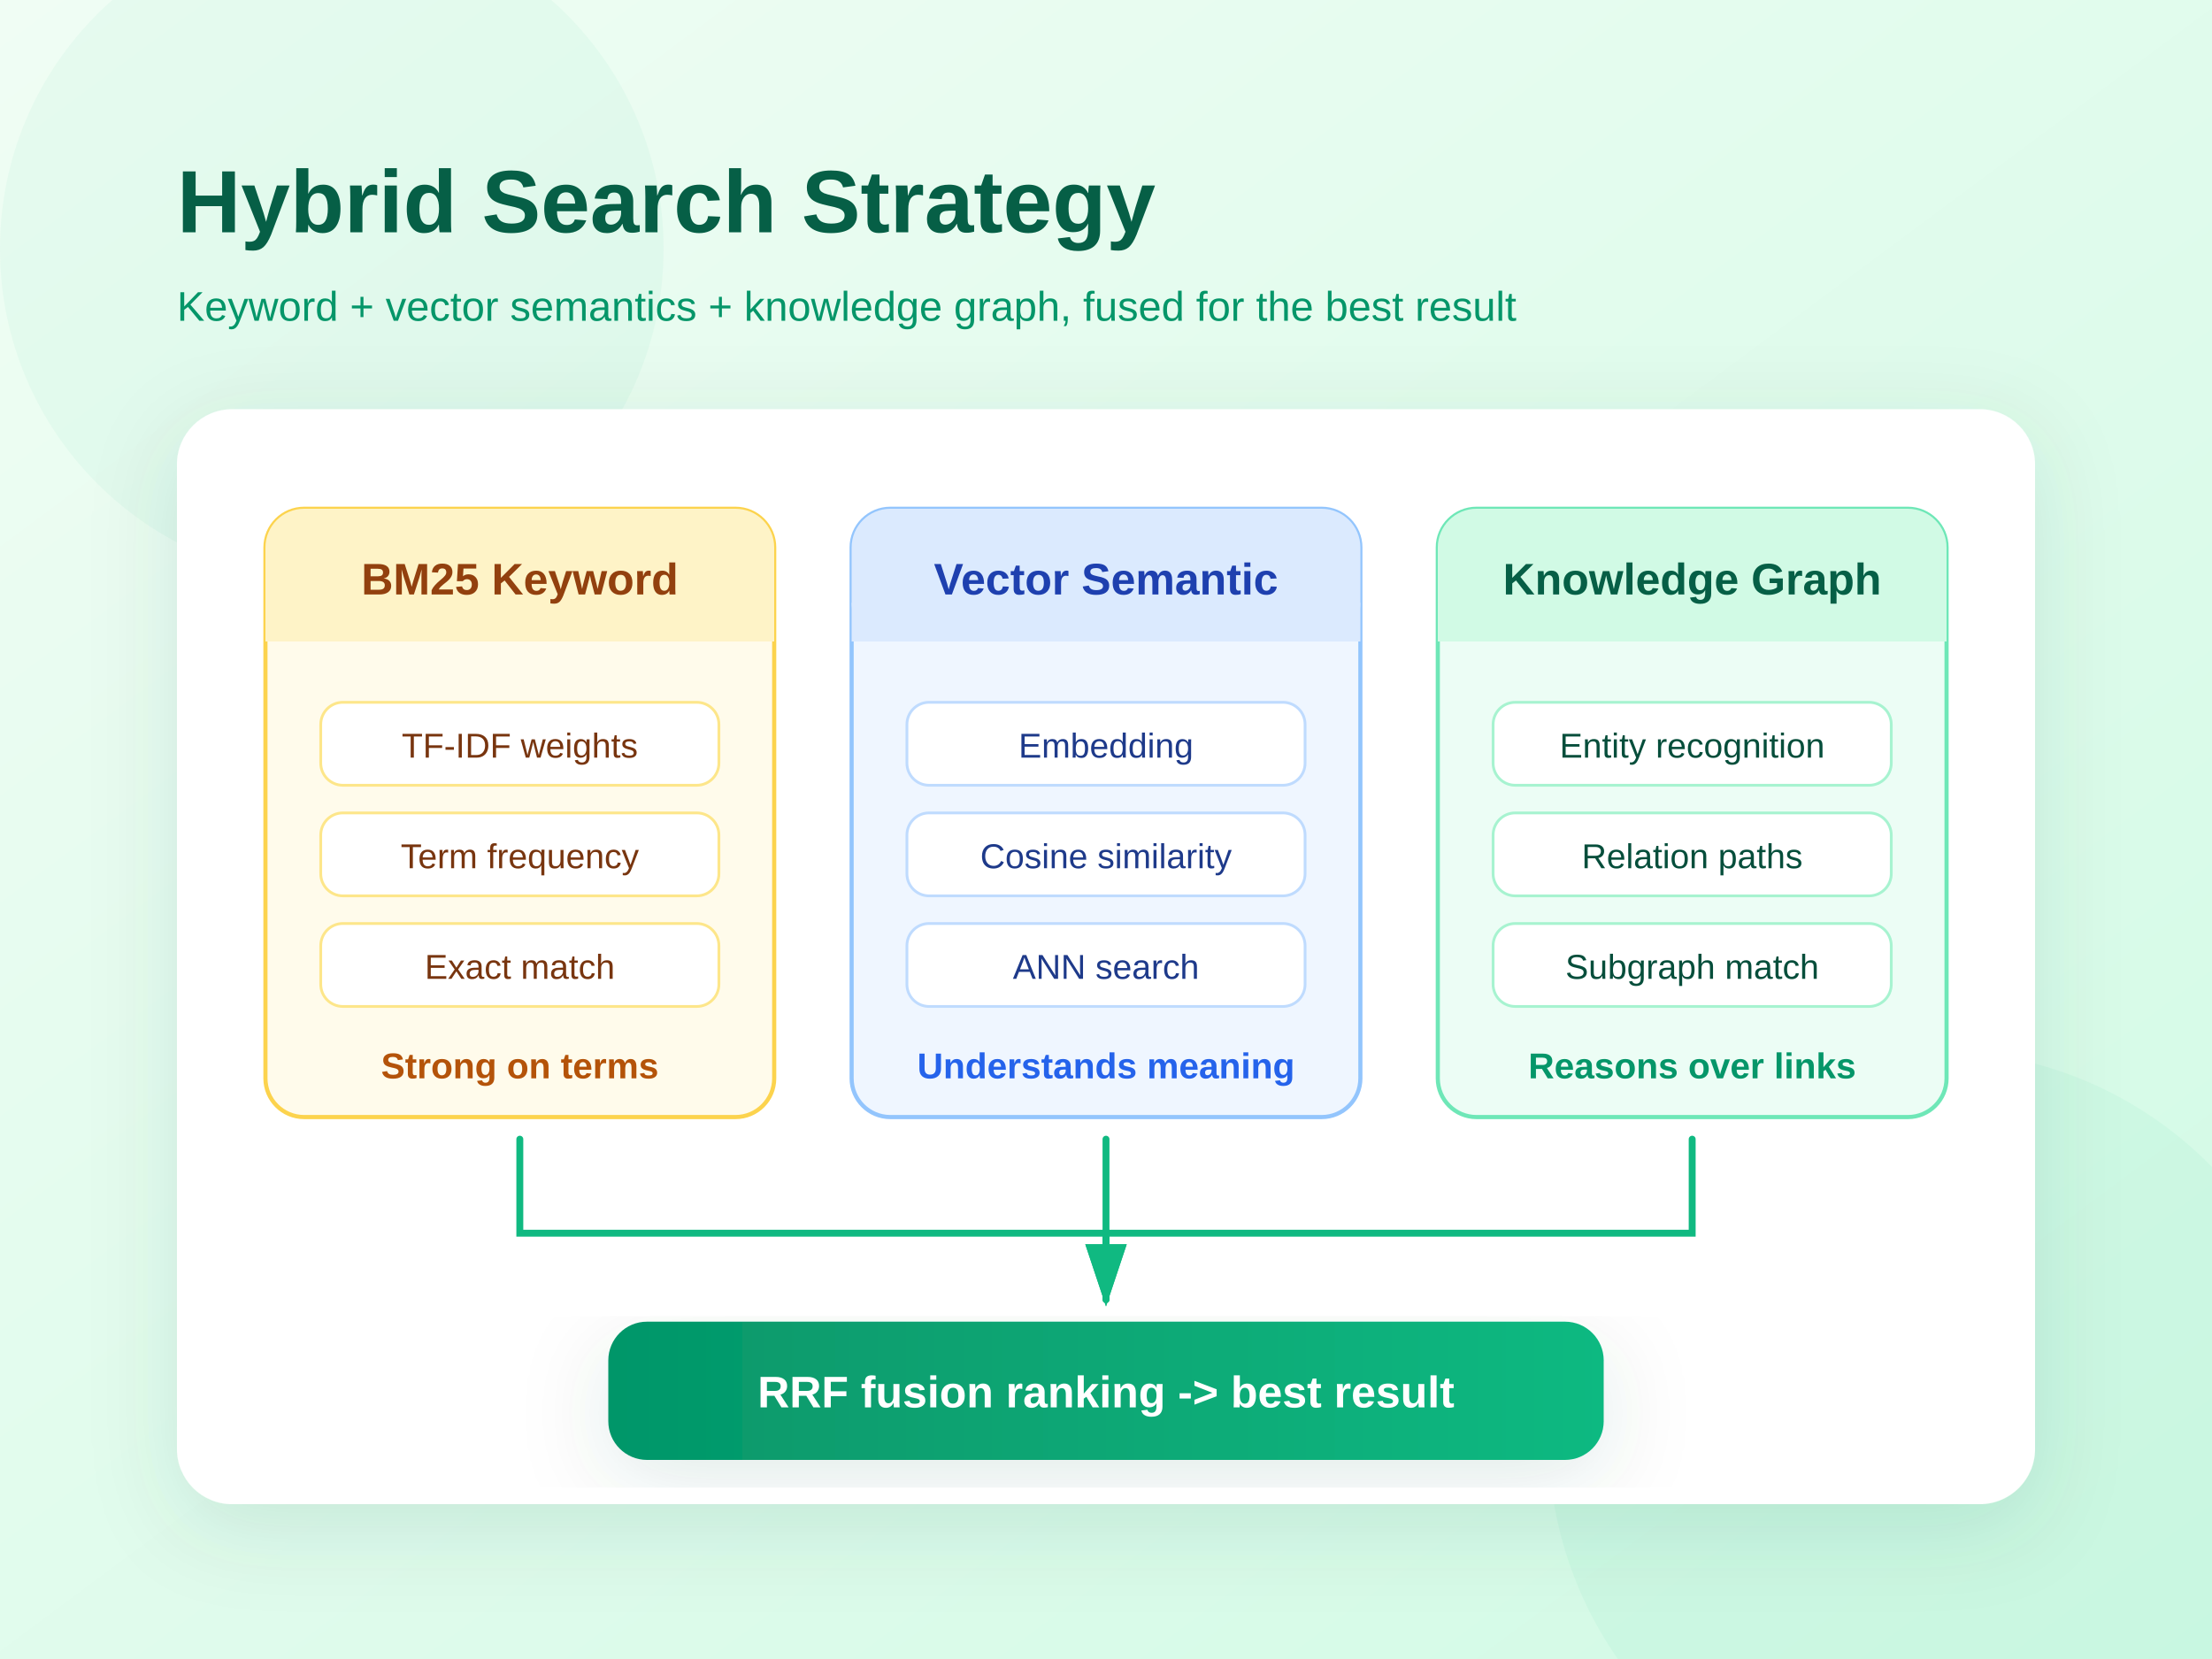
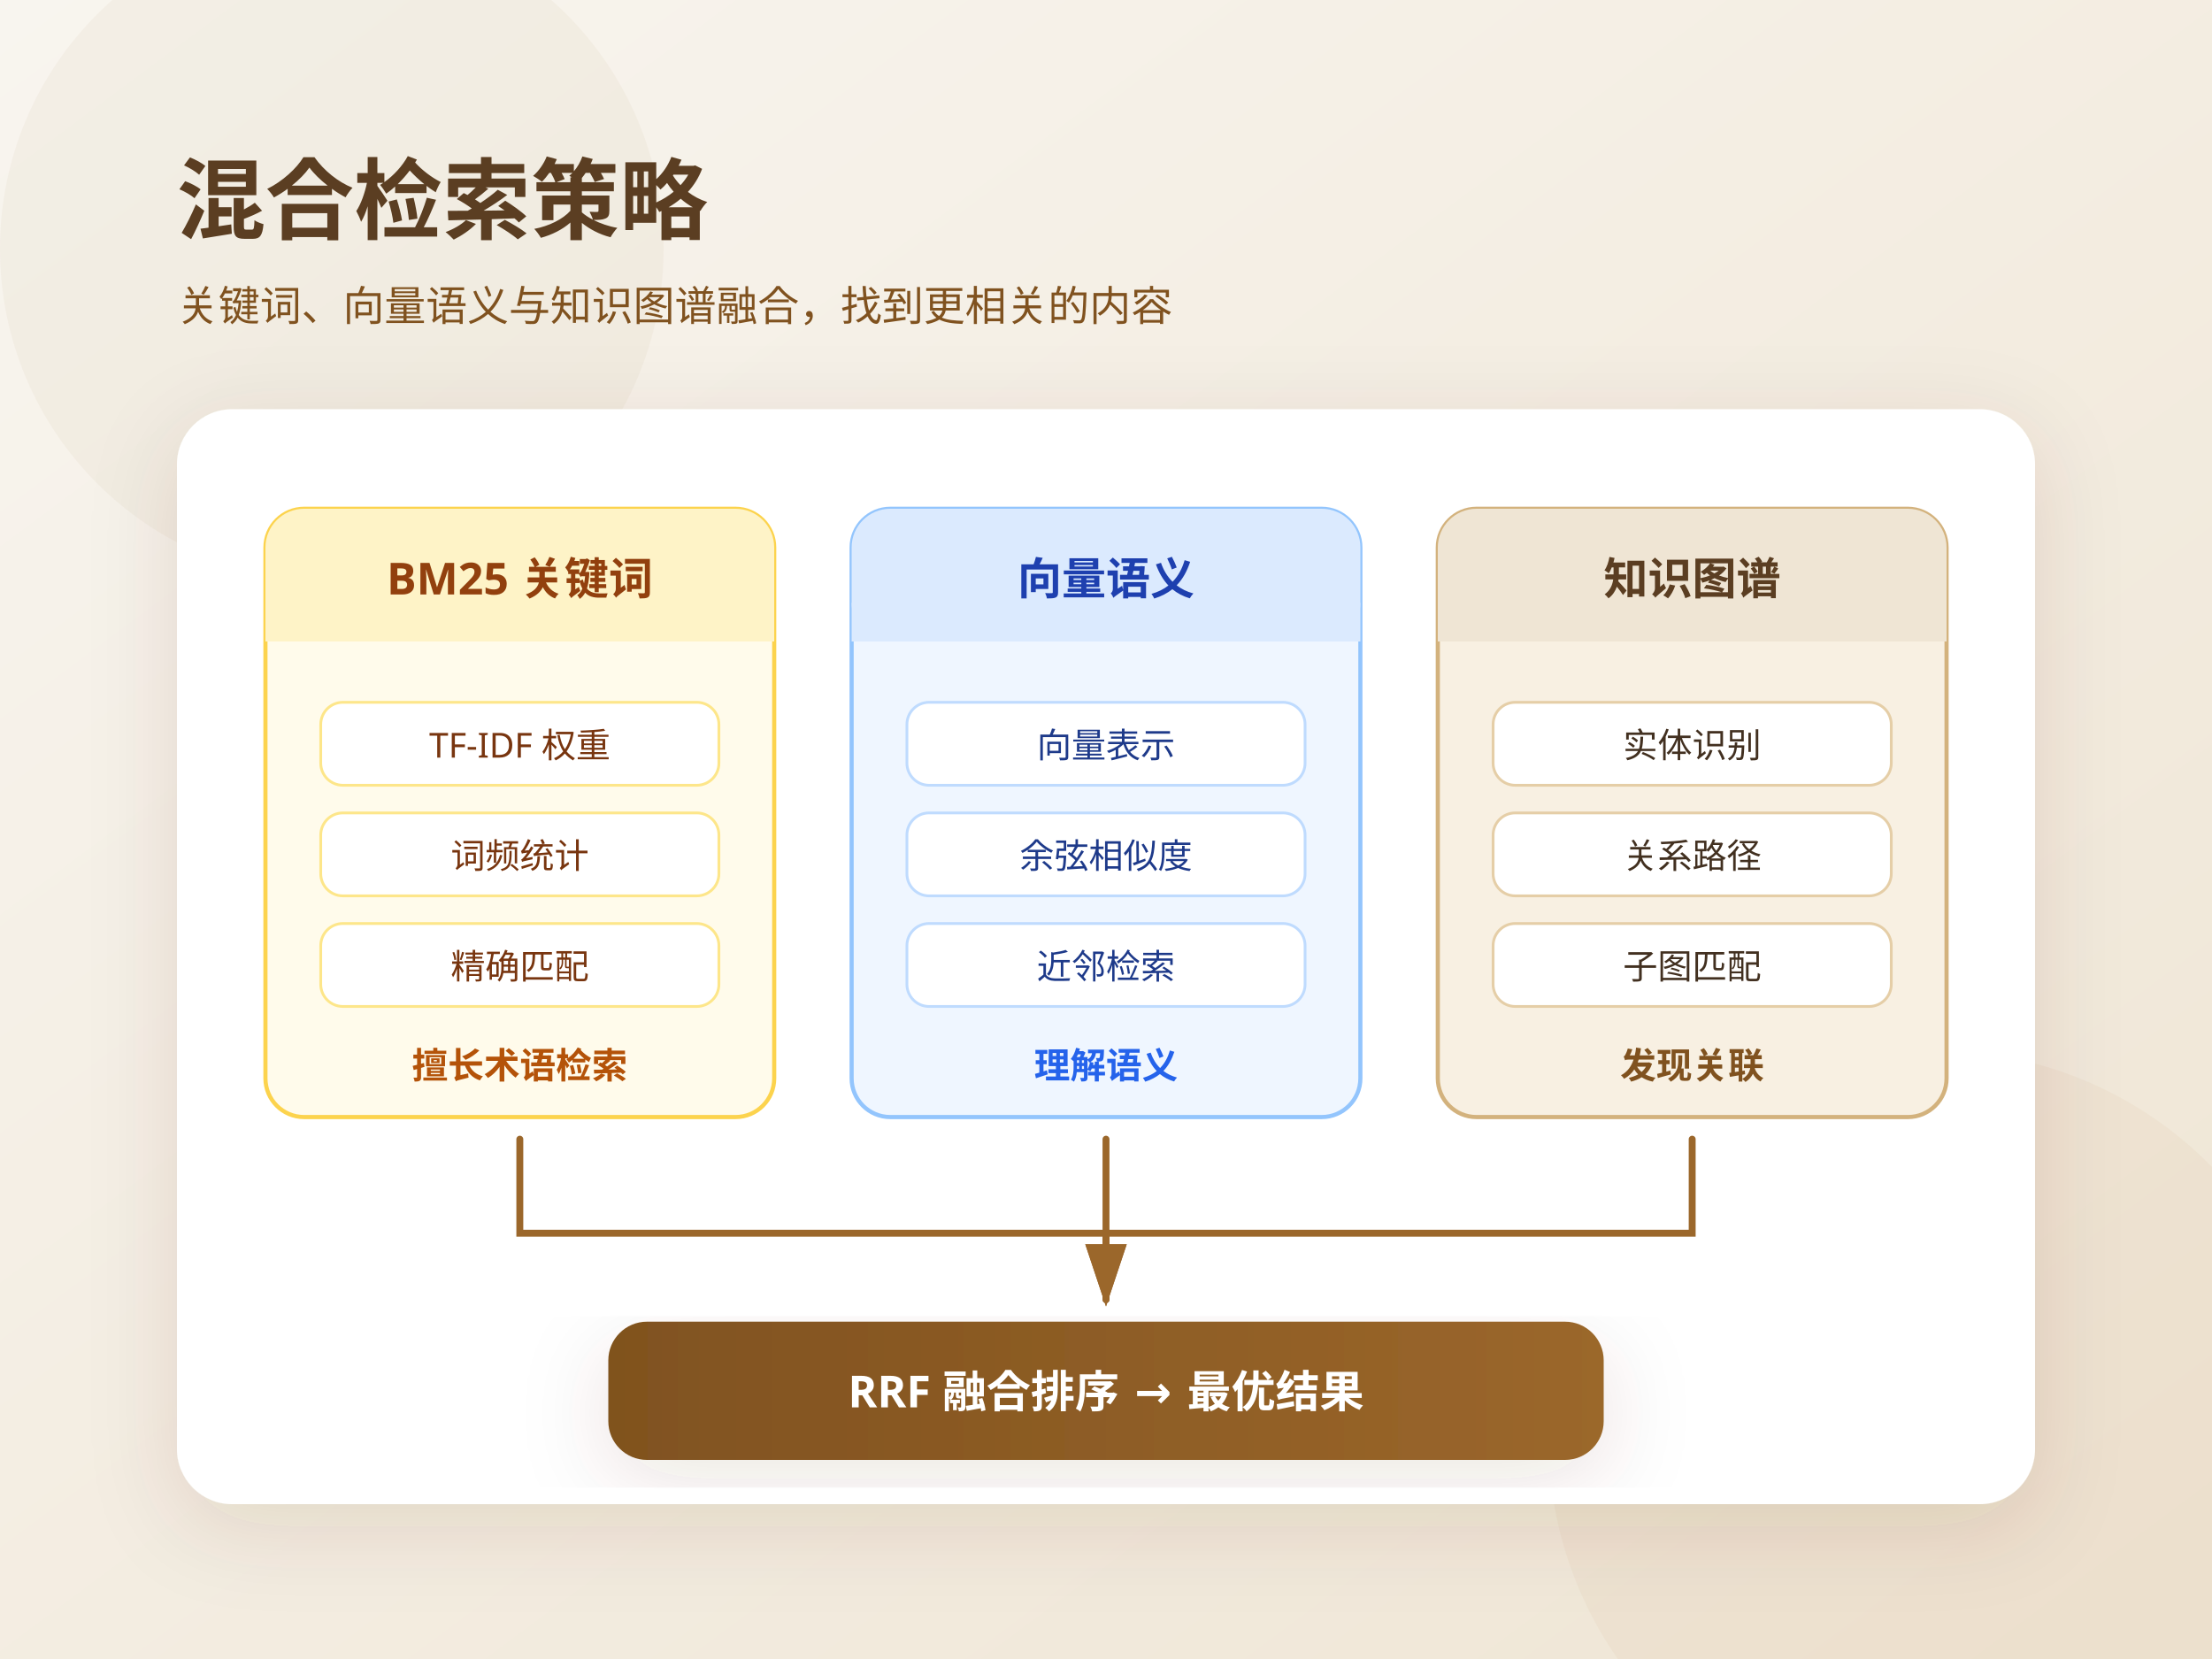
<svg xmlns="http://www.w3.org/2000/svg" viewBox="0 0 800 600">
  <defs>
    <linearGradient id="bg2" x1="0%" y1="0%" x2="100%" y2="100%">
-       <stop offset="0%" stop-color="#F0FDF4" />
-       <stop offset="100%" stop-color="#D1FAE5" />
+       <stop offset="0%" stop-color="#F8F5EF" />
+       <stop offset="100%" stop-color="#EFE5D4" />
    </linearGradient>
    <linearGradient id="brand2" x1="0%" y1="0%" x2="100%" y2="0%">
-       <stop offset="0%" stop-color="#059669" />
-       <stop offset="100%" stop-color="#10B981" />
+       <stop offset="0%" stop-color="#80521F" />
+       <stop offset="100%" stop-color="#9B672B" />
    </linearGradient>
    <filter id="soft2" x="-20%" y="-20%" width="140%" height="140%">
-       <feDropShadow dx="0" dy="8" stdDeviation="16" flood-color="#065F46" flood-opacity="0.12" />
+       <feDropShadow dx="0" dy="8" stdDeviation="16" flood-color="#5B3E22" flood-opacity="0.12" />
    </filter>
  </defs>
  <rect width="800" height="600" fill="url(#bg2)" />
-   <circle cx="120" cy="90" r="120" fill="#10B981" opacity="0.05" />
-   <circle cx="700" cy="520" r="140" fill="#34D399" opacity="0.06" />
-   <text x="64" y="84" font-family="Arial, sans-serif" font-size="32" font-weight="700" fill="#065F46">Hybrid Search Strategy</text>
-   <text x="64" y="116" font-family="Arial, sans-serif" font-size="15" fill="#059669">Keyword + vector semantics + knowledge graph, fused for the best result</text>
+   <circle cx="120" cy="90" r="120" fill="#9B672B" opacity="0.05" />
+   <circle cx="700" cy="520" r="140" fill="#B68C51" opacity="0.06" />
+   <text x="64" y="84" font-family="PingFang SC, Microsoft YaHei, sans-serif" font-size="32" font-weight="700" fill="#5B3E22">混合检索策略</text>
+   <text x="64" y="116" font-family="PingFang SC, Microsoft YaHei, sans-serif" font-size="15" fill="#80521F">关键词、向量语义与知识图谱融合，找到更相关的内容</text>
  <g filter="url(#soft2)">
    <rect x="64" y="148" width="672" height="396" rx="20" fill="#FFFFFF" />
  </g>
  <g transform="translate(96, 184)">
    <rect width="184" height="220" rx="14" fill="#FFFBEB" stroke="#FCD34D" stroke-width="1.5" />
    <rect width="184" height="48" rx="14" fill="#FEF3C7" />
    <rect y="34" width="184" height="14" fill="#FEF3C7" />
-     <text x="92" y="31" font-family="Arial, sans-serif" font-size="16" font-weight="700" fill="#92400E" text-anchor="middle">BM25 Keyword</text>
-     <g font-family="Arial, sans-serif" font-size="12.5" fill="#78350F">
+     <text x="92" y="31" font-family="PingFang SC, Microsoft YaHei, sans-serif" font-size="16" font-weight="700" fill="#92400E" text-anchor="middle">BM25 关键词</text>
+     <g font-family="PingFang SC, Microsoft YaHei, sans-serif" font-size="12.5" fill="#78350F">
      <rect x="20" y="70" width="144" height="30" rx="8" fill="#FFFFFF" stroke="#FDE68A" />
-       <text x="92" y="90" text-anchor="middle">TF-IDF weights</text>
+       <text x="92" y="90" text-anchor="middle">TF-IDF 权重</text>
      <rect x="20" y="110" width="144" height="30" rx="8" fill="#FFFFFF" stroke="#FDE68A" />
-       <text x="92" y="130" text-anchor="middle">Term frequency</text>
+       <text x="92" y="130" text-anchor="middle">词频统计</text>
      <rect x="20" y="150" width="144" height="30" rx="8" fill="#FFFFFF" stroke="#FDE68A" />
-       <text x="92" y="170" text-anchor="middle">Exact match</text>
+       <text x="92" y="170" text-anchor="middle">精确匹配</text>
    </g>
-     <text x="92" y="206" font-family="Arial, sans-serif" font-size="13" font-weight="600" fill="#B45309" text-anchor="middle">Strong on terms</text>
+     <text x="92" y="206" font-family="PingFang SC, Microsoft YaHei, sans-serif" font-size="13" font-weight="600" fill="#B45309" text-anchor="middle">擅长术语检索</text>
  </g>
  <g transform="translate(308, 184)">
    <rect width="184" height="220" rx="14" fill="#EFF6FF" stroke="#93C5FD" stroke-width="1.5" />
    <rect width="184" height="48" rx="14" fill="#DBEAFE" />
    <rect y="34" width="184" height="14" fill="#DBEAFE" />
-     <text x="92" y="31" font-family="Arial, sans-serif" font-size="16" font-weight="700" fill="#1E40AF" text-anchor="middle">Vector Semantic</text>
-     <g font-family="Arial, sans-serif" font-size="12.5" fill="#1E3A8A">
+     <text x="92" y="31" font-family="PingFang SC, Microsoft YaHei, sans-serif" font-size="16" font-weight="700" fill="#1E40AF" text-anchor="middle">向量语义</text>
+     <g font-family="PingFang SC, Microsoft YaHei, sans-serif" font-size="12.5" fill="#1E3A8A">
      <rect x="20" y="70" width="144" height="30" rx="8" fill="#FFFFFF" stroke="#BFDBFE" />
-       <text x="92" y="90" text-anchor="middle">Embedding</text>
+       <text x="92" y="90" text-anchor="middle">向量表示</text>
      <rect x="20" y="110" width="144" height="30" rx="8" fill="#FFFFFF" stroke="#BFDBFE" />
-       <text x="92" y="130" text-anchor="middle">Cosine similarity</text>
+       <text x="92" y="130" text-anchor="middle">余弦相似度</text>
      <rect x="20" y="150" width="144" height="30" rx="8" fill="#FFFFFF" stroke="#BFDBFE" />
-       <text x="92" y="170" text-anchor="middle">ANN search</text>
+       <text x="92" y="170" text-anchor="middle">近邻检索</text>
    </g>
-     <text x="92" y="206" font-family="Arial, sans-serif" font-size="13" font-weight="600" fill="#2563EB" text-anchor="middle">Understands meaning</text>
+     <text x="92" y="206" font-family="PingFang SC, Microsoft YaHei, sans-serif" font-size="13" font-weight="600" fill="#2563EB" text-anchor="middle">理解语义</text>
  </g>
  <g transform="translate(520, 184)">
-     <rect width="184" height="220" rx="14" fill="#ECFDF5" stroke="#6EE7B7" stroke-width="1.5" />
-     <rect width="184" height="48" rx="14" fill="#D1FAE5" />
-     <rect y="34" width="184" height="14" fill="#D1FAE5" />
-     <text x="92" y="31" font-family="Arial, sans-serif" font-size="16" font-weight="700" fill="#065F46" text-anchor="middle">Knowledge Graph</text>
-     <g font-family="Arial, sans-serif" font-size="12.5" fill="#064E3B">
-       <rect x="20" y="70" width="144" height="30" rx="8" fill="#FFFFFF" stroke="#A7F3D0" />
-       <text x="92" y="90" text-anchor="middle">Entity recognition</text>
-       <rect x="20" y="110" width="144" height="30" rx="8" fill="#FFFFFF" stroke="#A7F3D0" />
-       <text x="92" y="130" text-anchor="middle">Relation paths</text>
-       <rect x="20" y="150" width="144" height="30" rx="8" fill="#FFFFFF" stroke="#A7F3D0" />
-       <text x="92" y="170" text-anchor="middle">Subgraph match</text>
+     <rect width="184" height="220" rx="14" fill="#F8F0E2" stroke="#D3B27D" stroke-width="1.5" />
+     <rect width="184" height="48" rx="14" fill="#EFE5D4" />
+     <rect y="34" width="184" height="14" fill="#EFE5D4" />
+     <text x="92" y="31" font-family="PingFang SC, Microsoft YaHei, sans-serif" font-size="16" font-weight="700" fill="#5B3E22" text-anchor="middle">知识图谱</text>
+     <g font-family="PingFang SC, Microsoft YaHei, sans-serif" font-size="12.5" fill="#423020">
+       <rect x="20" y="70" width="144" height="30" rx="8" fill="#FFFFFF" stroke="#E5CEA7" />
+       <text x="92" y="90" text-anchor="middle">实体识别</text>
+       <rect x="20" y="110" width="144" height="30" rx="8" fill="#FFFFFF" stroke="#E5CEA7" />
+       <text x="92" y="130" text-anchor="middle">关系路径</text>
+       <rect x="20" y="150" width="144" height="30" rx="8" fill="#FFFFFF" stroke="#E5CEA7" />
+       <text x="92" y="170" text-anchor="middle">子图匹配</text>
    </g>
-     <text x="92" y="206" font-family="Arial, sans-serif" font-size="13" font-weight="600" fill="#059669" text-anchor="middle">Reasons over links</text>
+     <text x="92" y="206" font-family="PingFang SC, Microsoft YaHei, sans-serif" font-size="13" font-weight="600" fill="#80521F" text-anchor="middle">发现关联</text>
  </g>
-   <g stroke="#10B981" stroke-width="2.5" fill="none" stroke-linecap="round">
+   <g stroke="#9B672B" stroke-width="2.5" fill="none" stroke-linecap="round">
    <path d="M188 412 V446 H400 V470" marker-end="url(#arr2)" />
    <path d="M400 412 V470" marker-end="url(#arr2)" />
    <path d="M612 412 V446 H400" />
  </g>
  <g transform="translate(220, 478)">
    <rect width="360" height="50" rx="14" fill="url(#brand2)" filter="url(#soft2)" />
-     <text x="180" y="31" font-family="Arial, sans-serif" font-size="16" font-weight="700" fill="#FFFFFF" text-anchor="middle">RRF fusion ranking -&gt; best result</text>
+     <text x="180" y="31" font-family="PingFang SC, Microsoft YaHei, sans-serif" font-size="16" font-weight="700" fill="#FFFFFF" text-anchor="middle">RRF 融合排序 → 最优结果</text>
  </g>
  <defs>
    <marker id="arr2" markerWidth="9" markerHeight="9" refX="8" refY="3" orient="auto">
-       <polygon points="0 0, 9 3, 0 6" fill="#10B981" />
+       <polygon points="0 0, 9 3, 0 6" fill="#9B672B" />
    </marker>
  </defs>
</svg>
